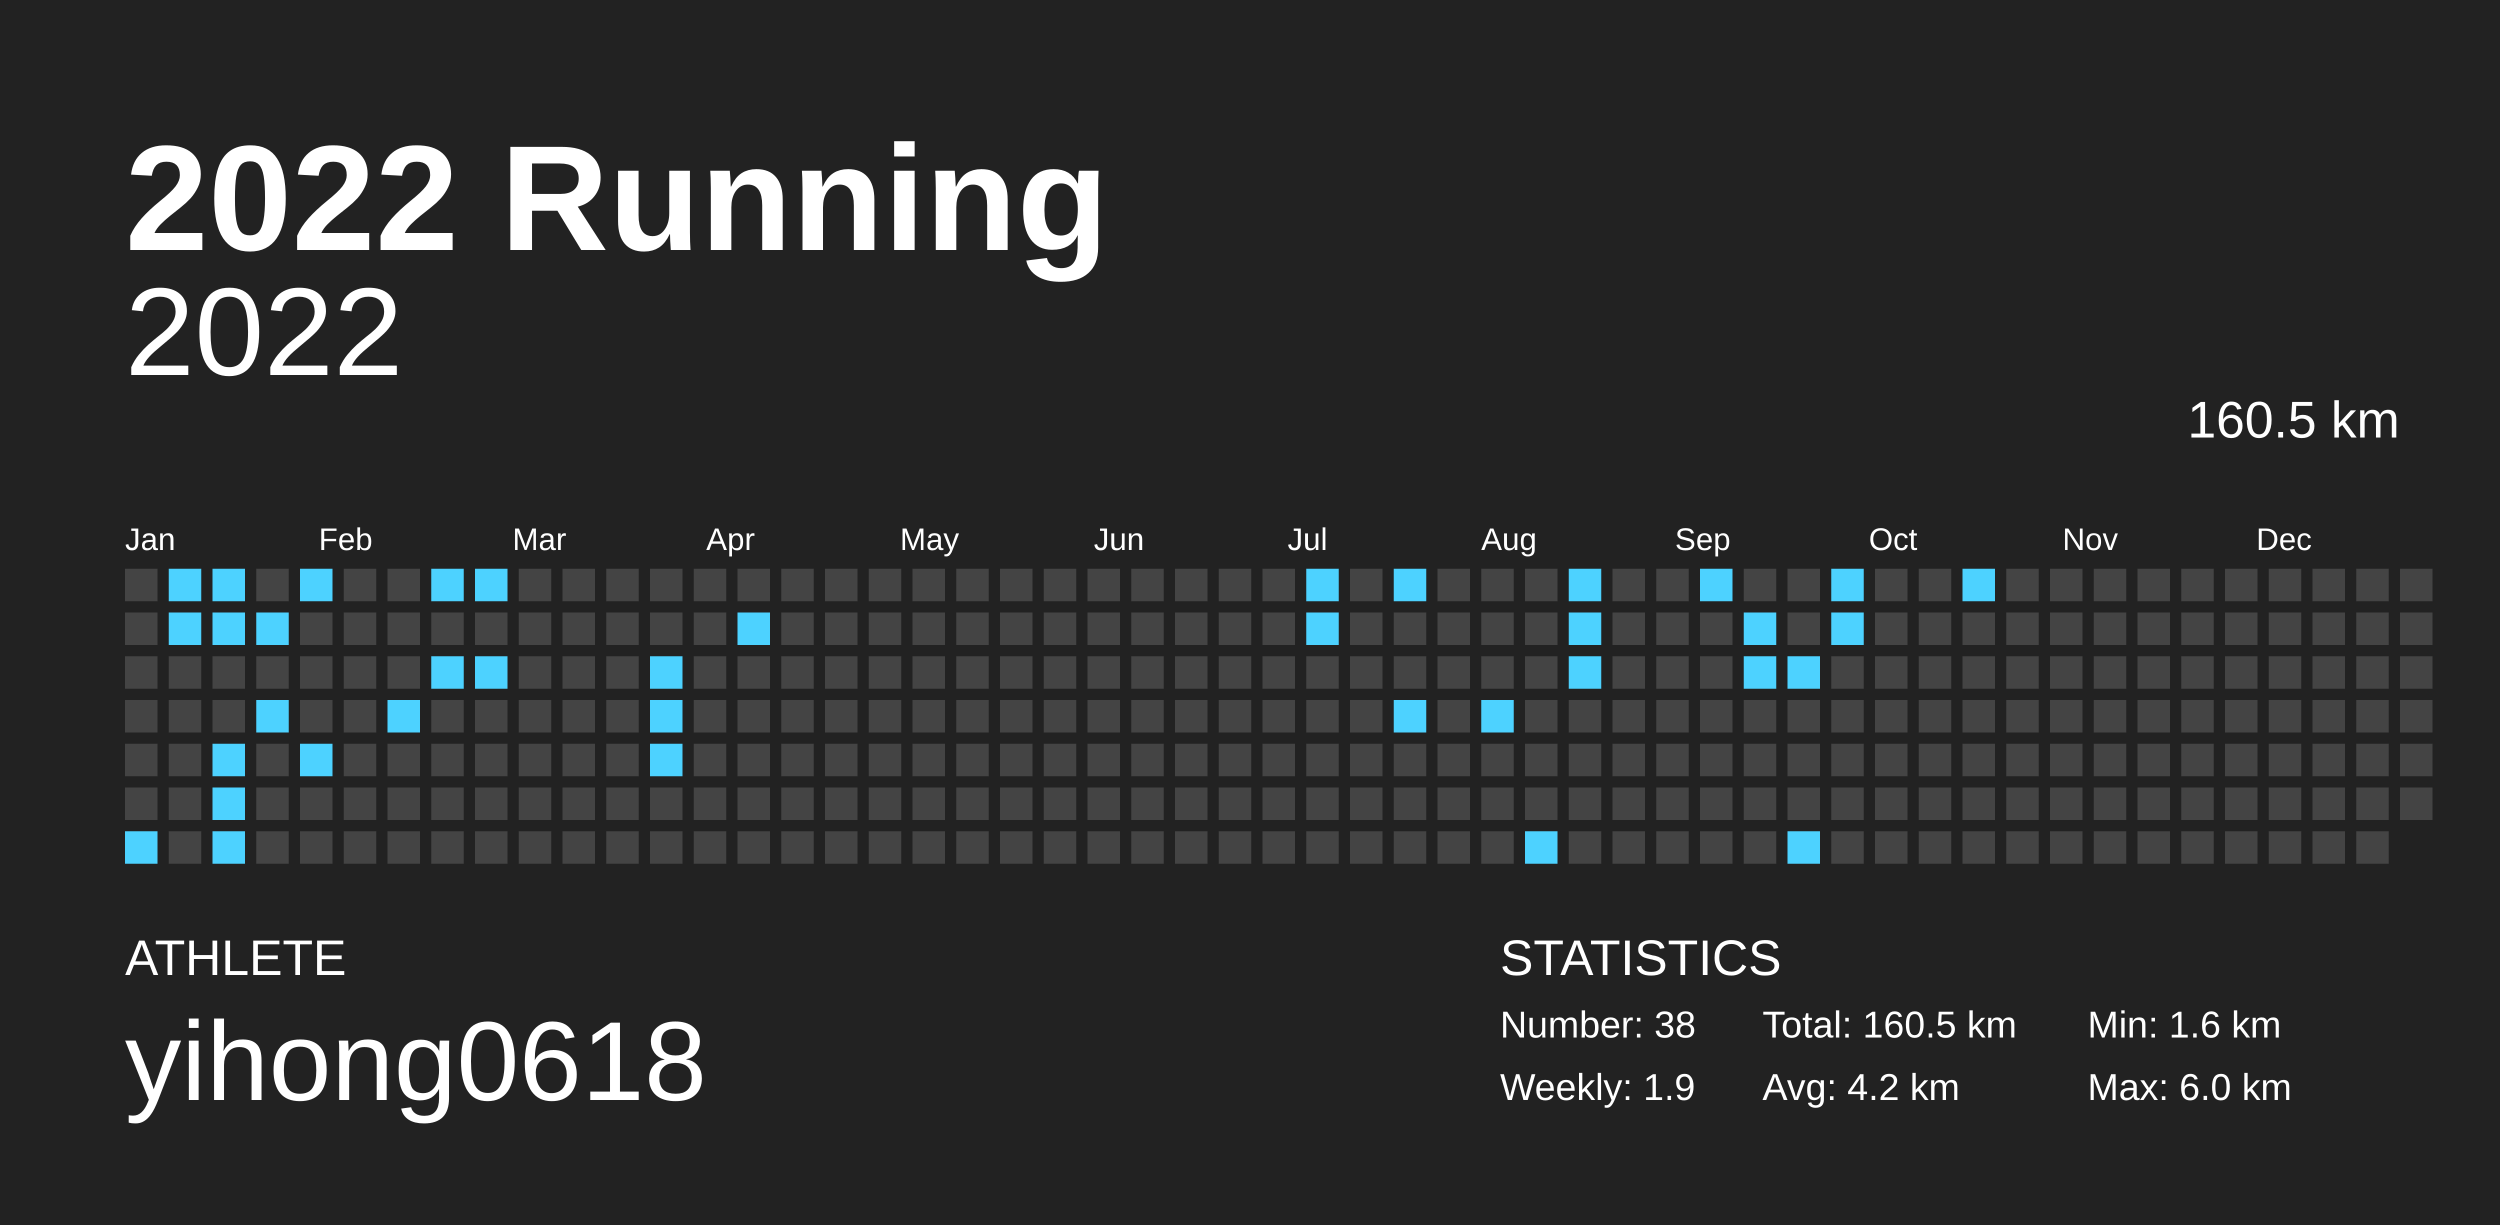
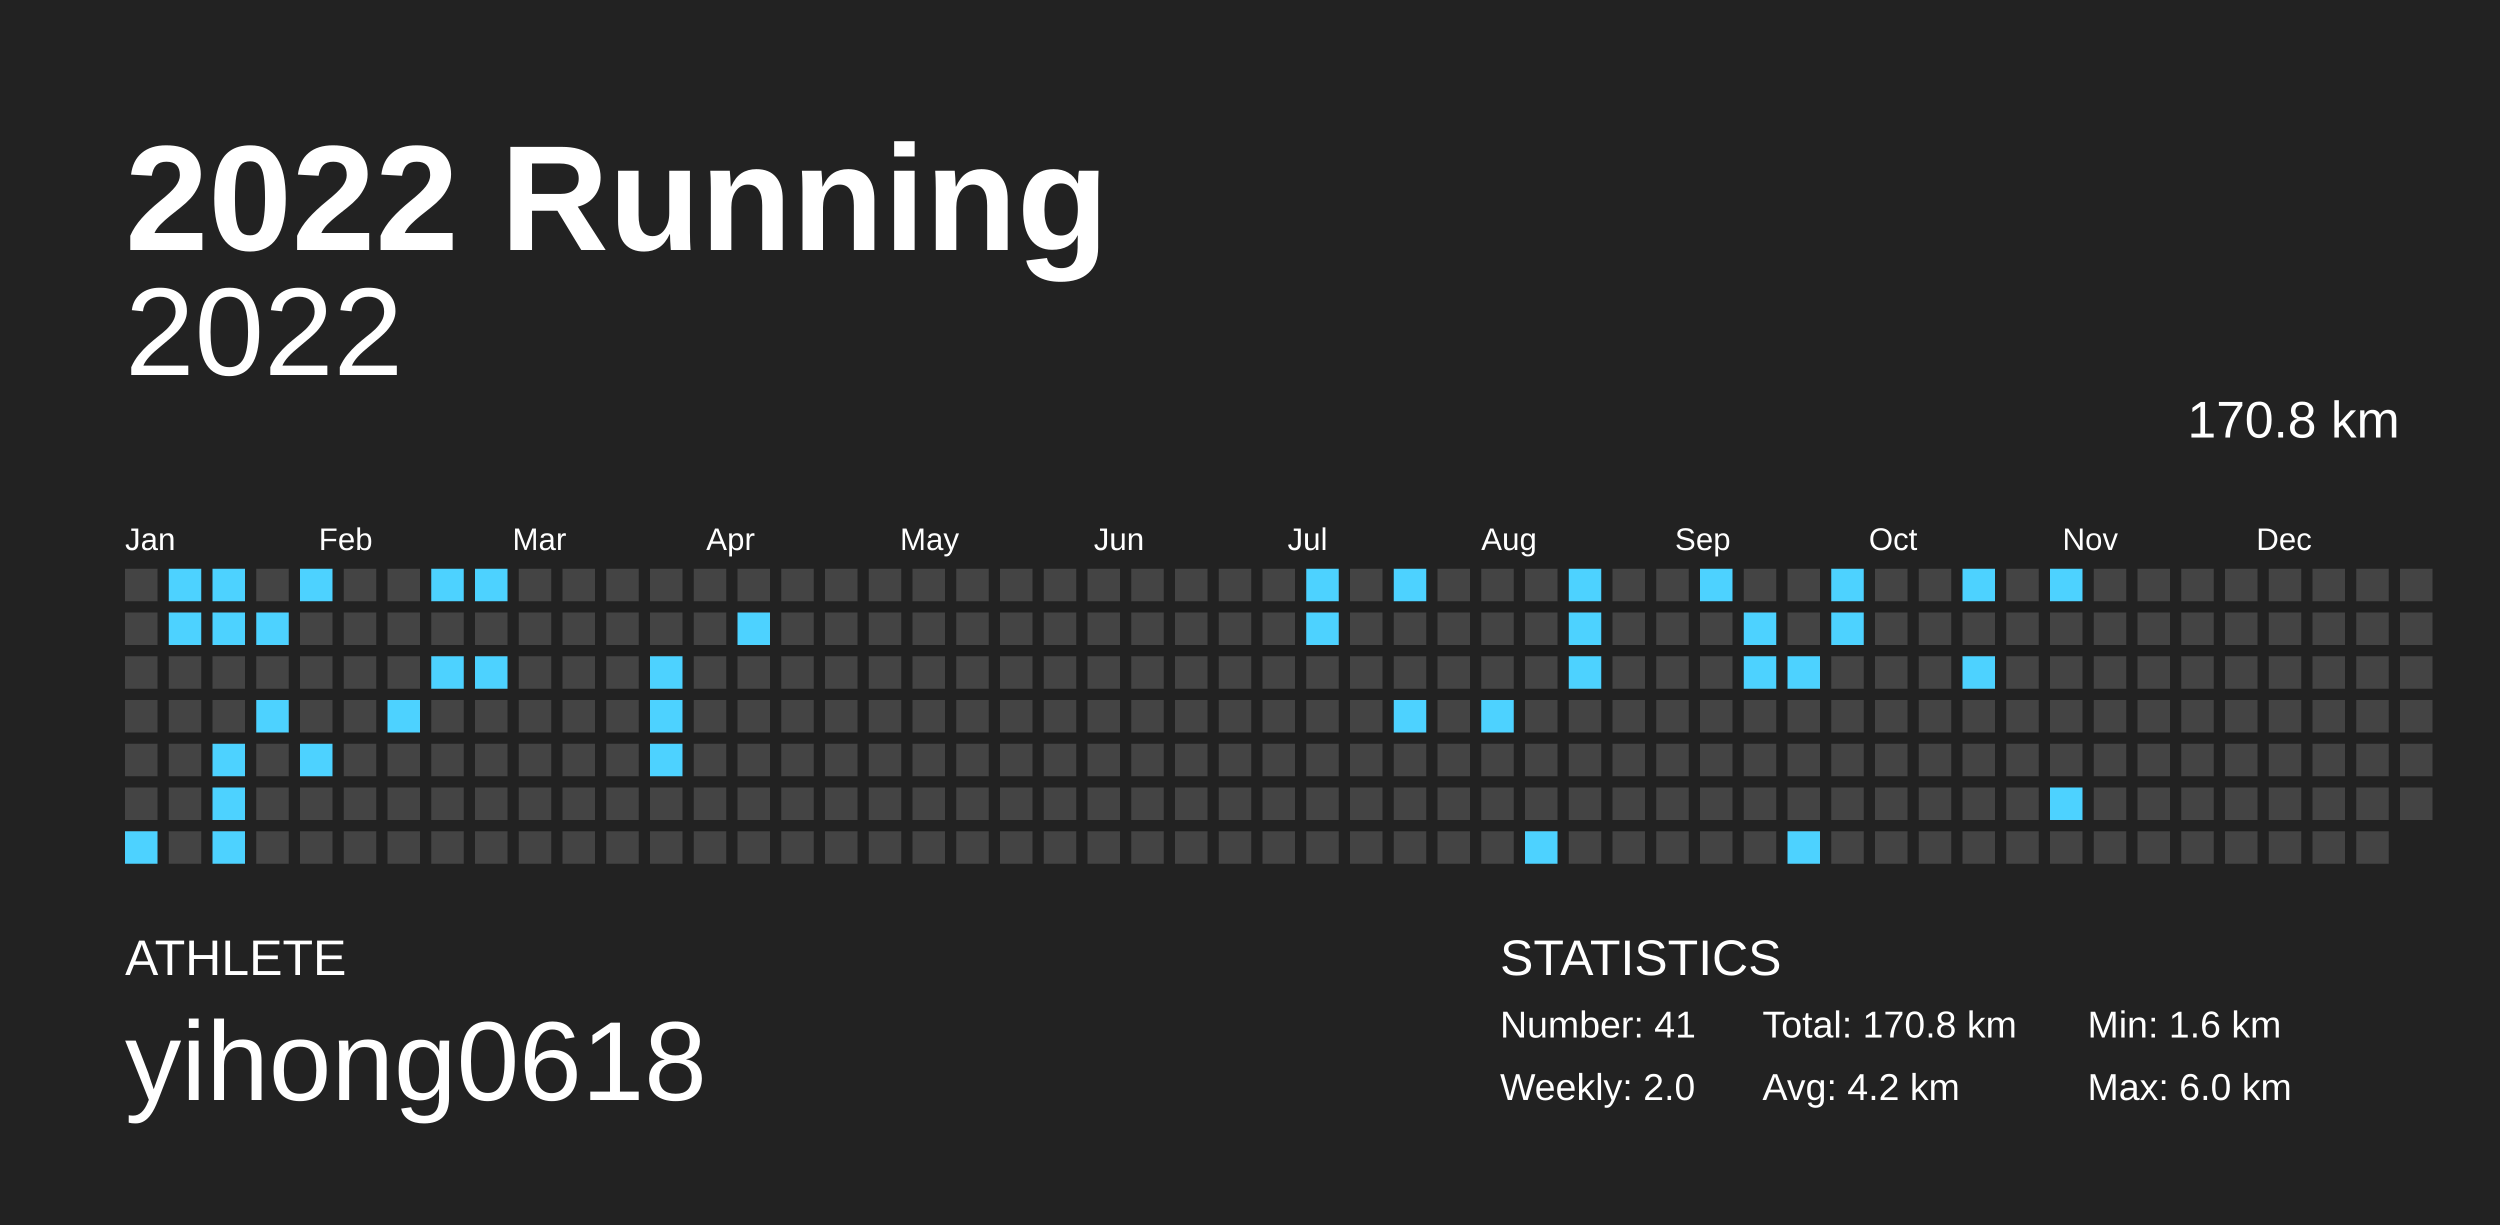
<svg xmlns="http://www.w3.org/2000/svg" baseProfile="full" height="98mm" version="1.1" viewBox="0,0,200,98" width="200mm">
  <defs />
  <rect fill="#222222" height="98" width="200" x="0" y="0" />
  <text fill="#FFFFFF" style="font-size:12px; font-family:Arial; font-weight:bold;" x="10" y="20">2022 Running</text>
  <text fill="#FFFFFF" style="font-size:4px; font-family:Arial" x="10" y="78">ATHLETE</text>
  <text fill="#FFFFFF" style="font-size:9px; font-family:Arial" x="10" y="88">yihong0618</text>
  <text fill="#FFFFFF" style="font-size:4px; font-family:Arial" x="120" y="78">STATISTICS</text>
-   <text fill="#FFFFFF" style="font-size:3px; font-family:Arial" x="120" y="83">Number: 38</text>
-   <text fill="#FFFFFF" style="font-size:3px; font-family:Arial" x="120" y="88">Weekly: 1.9</text>
-   <text fill="#FFFFFF" style="font-size:3px; font-family:Arial" x="141" y="83">Total: 160.5 km</text>
+   <text fill="#FFFFFF" style="font-size:3px; font-family:Arial" x="120" y="83">Number: 41</text>
+   <text fill="#FFFFFF" style="font-size:3px; font-family:Arial" x="120" y="88">Weekly: 2.0</text>
+   <text fill="#FFFFFF" style="font-size:3px; font-family:Arial" x="141" y="83">Total: 170.8 km</text>
  <text fill="#FFFFFF" style="font-size:3px; font-family:Arial" x="141" y="88">Avg: 4.2 km</text>
  <text fill="#FFFFFF" style="font-size:3px; font-family:Arial" x="167" y="83">Min: 1.6 km</text>
  <text fill="#FFFFFF" style="font-size:3px; font-family:Arial" x="167" y="88">Max: 6.0 km</text>
  <text alignment-baseline="hanging" fill="#FFFFFF" style="font-size:10.0px; font-family:Arial;" x="10" y="30">2022</text>
-   <text alignment-baseline="hanging" fill="#FFFFFF" style="font-size:4.125px; font-family:Arial;" x="175" y="35">160.5 km</text>
+   <text alignment-baseline="hanging" fill="#FFFFFF" style="font-size:4.125px; font-family:Arial;" x="175" y="35">170.8 km</text>
  <text fill="#FFFFFF" style="font-size:2.5px; font-family:Arial" x="10.0" y="44">Jan</text>
  <text fill="#FFFFFF" style="font-size:2.5px; font-family:Arial" x="25.5" y="44">Feb</text>
  <text fill="#FFFFFF" style="font-size:2.5px; font-family:Arial" x="41.0" y="44">Mar</text>
  <text fill="#FFFFFF" style="font-size:2.5px; font-family:Arial" x="56.5" y="44">Apr</text>
  <text fill="#FFFFFF" style="font-size:2.5px; font-family:Arial" x="72.0" y="44">May</text>
  <text fill="#FFFFFF" style="font-size:2.5px; font-family:Arial" x="87.5" y="44">Jun</text>
  <text fill="#FFFFFF" style="font-size:2.5px; font-family:Arial" x="103.0" y="44">Jul</text>
  <text fill="#FFFFFF" style="font-size:2.5px; font-family:Arial" x="118.5" y="44">Aug</text>
  <text fill="#FFFFFF" style="font-size:2.5px; font-family:Arial" x="134.0" y="44">Sep</text>
  <text fill="#FFFFFF" style="font-size:2.5px; font-family:Arial" x="149.5" y="44">Oct</text>
  <text fill="#FFFFFF" style="font-size:2.5px; font-family:Arial" x="165.0" y="44">Nov</text>
  <text fill="#FFFFFF" style="font-size:2.5px; font-family:Arial" x="180.5" y="44">Dec</text>
  <rect fill="#444444" height="2.6" width="2.6" x="10.0" y="45.5" />
  <rect fill="#444444" height="2.6" width="2.6" x="10.0" y="49.0" />
  <rect fill="#444444" height="2.6" width="2.6" x="10.0" y="52.5" />
  <rect fill="#444444" height="2.6" width="2.6" x="10.0" y="56.0" />
  <rect fill="#444444" height="2.6" width="2.6" x="10.0" y="59.5" />
  <rect fill="#444444" height="2.6" width="2.6" x="10.0" y="63.0" />
  <rect fill="#4dd2ff" height="2.6" width="2.6" x="10.0" y="66.5" />
  <rect fill="#4dd2ff" height="2.6" width="2.6" x="13.5" y="45.5" />
  <rect fill="#4dd2ff" height="2.6" width="2.6" x="13.5" y="49.0" />
  <rect fill="#444444" height="2.6" width="2.6" x="13.5" y="52.5" />
  <rect fill="#444444" height="2.6" width="2.6" x="13.5" y="56.0" />
  <rect fill="#444444" height="2.6" width="2.6" x="13.5" y="59.5" />
  <rect fill="#444444" height="2.6" width="2.6" x="13.5" y="63.0" />
  <rect fill="#444444" height="2.6" width="2.6" x="13.5" y="66.5" />
  <rect fill="#4dd2ff" height="2.6" width="2.6" x="17.0" y="45.5" />
  <rect fill="#4dd2ff" height="2.6" width="2.6" x="17.0" y="49.0" />
  <rect fill="#444444" height="2.6" width="2.6" x="17.0" y="52.5" />
  <rect fill="#444444" height="2.6" width="2.6" x="17.0" y="56.0" />
  <rect fill="#4dd2ff" height="2.6" width="2.6" x="17.0" y="59.5" />
  <rect fill="#4dd2ff" height="2.6" width="2.6" x="17.0" y="63.0" />
  <rect fill="#4dd2ff" height="2.6" width="2.6" x="17.0" y="66.5" />
  <rect fill="#444444" height="2.6" width="2.6" x="20.5" y="45.5" />
  <rect fill="#4dd2ff" height="2.6" width="2.6" x="20.5" y="49.0" />
  <rect fill="#444444" height="2.6" width="2.6" x="20.5" y="52.5" />
  <rect fill="#4dd2ff" height="2.6" width="2.6" x="20.5" y="56.0" />
  <rect fill="#444444" height="2.6" width="2.6" x="20.5" y="59.5" />
  <rect fill="#444444" height="2.6" width="2.6" x="20.5" y="63.0" />
  <rect fill="#444444" height="2.6" width="2.6" x="20.5" y="66.5" />
  <rect fill="#4dd2ff" height="2.6" width="2.6" x="24.0" y="45.5" />
  <rect fill="#444444" height="2.6" width="2.6" x="24.0" y="49.0" />
  <rect fill="#444444" height="2.6" width="2.6" x="24.0" y="52.5" />
  <rect fill="#444444" height="2.6" width="2.6" x="24.0" y="56.0" />
  <rect fill="#4dd2ff" height="2.6" width="2.6" x="24.0" y="59.5" />
  <rect fill="#444444" height="2.6" width="2.6" x="24.0" y="63.0" />
  <rect fill="#444444" height="2.6" width="2.6" x="24.0" y="66.5" />
  <rect fill="#444444" height="2.6" width="2.6" x="27.5" y="45.5" />
  <rect fill="#444444" height="2.6" width="2.6" x="27.5" y="49.0" />
  <rect fill="#444444" height="2.6" width="2.6" x="27.5" y="52.5" />
  <rect fill="#444444" height="2.6" width="2.6" x="27.5" y="56.0" />
  <rect fill="#444444" height="2.6" width="2.6" x="27.5" y="59.5" />
  <rect fill="#444444" height="2.6" width="2.6" x="27.5" y="63.0" />
  <rect fill="#444444" height="2.6" width="2.6" x="27.5" y="66.5" />
  <rect fill="#444444" height="2.6" width="2.6" x="31.0" y="45.5" />
  <rect fill="#444444" height="2.6" width="2.6" x="31.0" y="49.0" />
  <rect fill="#444444" height="2.6" width="2.6" x="31.0" y="52.5" />
  <rect fill="#4dd2ff" height="2.6" width="2.6" x="31.0" y="56.0" />
  <rect fill="#444444" height="2.6" width="2.6" x="31.0" y="59.5" />
  <rect fill="#444444" height="2.6" width="2.6" x="31.0" y="63.0" />
  <rect fill="#444444" height="2.6" width="2.6" x="31.0" y="66.5" />
  <rect fill="#4dd2ff" height="2.6" width="2.6" x="34.5" y="45.5" />
  <rect fill="#444444" height="2.6" width="2.6" x="34.5" y="49.0" />
  <rect fill="#4dd2ff" height="2.6" width="2.6" x="34.5" y="52.5" />
  <rect fill="#444444" height="2.6" width="2.6" x="34.5" y="56.0" />
  <rect fill="#444444" height="2.6" width="2.6" x="34.5" y="59.5" />
  <rect fill="#444444" height="2.6" width="2.6" x="34.5" y="63.0" />
  <rect fill="#444444" height="2.6" width="2.6" x="34.5" y="66.5" />
  <rect fill="#4dd2ff" height="2.6" width="2.6" x="38.0" y="45.5" />
  <rect fill="#444444" height="2.6" width="2.6" x="38.0" y="49.0" />
  <rect fill="#4dd2ff" height="2.6" width="2.6" x="38.0" y="52.5" />
  <rect fill="#444444" height="2.6" width="2.6" x="38.0" y="56.0" />
  <rect fill="#444444" height="2.6" width="2.6" x="38.0" y="59.5" />
  <rect fill="#444444" height="2.6" width="2.6" x="38.0" y="63.0" />
  <rect fill="#444444" height="2.6" width="2.6" x="38.0" y="66.5" />
  <rect fill="#444444" height="2.6" width="2.6" x="41.5" y="45.5" />
  <rect fill="#444444" height="2.6" width="2.6" x="41.5" y="49.0" />
  <rect fill="#444444" height="2.6" width="2.6" x="41.5" y="52.5" />
  <rect fill="#444444" height="2.6" width="2.6" x="41.5" y="56.0" />
  <rect fill="#444444" height="2.6" width="2.6" x="41.5" y="59.5" />
  <rect fill="#444444" height="2.6" width="2.6" x="41.5" y="63.0" />
  <rect fill="#444444" height="2.6" width="2.6" x="41.5" y="66.5" />
  <rect fill="#444444" height="2.6" width="2.6" x="45.0" y="45.5" />
  <rect fill="#444444" height="2.6" width="2.6" x="45.0" y="49.0" />
  <rect fill="#444444" height="2.6" width="2.6" x="45.0" y="52.5" />
  <rect fill="#444444" height="2.6" width="2.6" x="45.0" y="56.0" />
  <rect fill="#444444" height="2.6" width="2.6" x="45.0" y="59.5" />
  <rect fill="#444444" height="2.6" width="2.6" x="45.0" y="63.0" />
  <rect fill="#444444" height="2.6" width="2.6" x="45.0" y="66.5" />
  <rect fill="#444444" height="2.6" width="2.6" x="48.5" y="45.5" />
  <rect fill="#444444" height="2.6" width="2.6" x="48.5" y="49.0" />
  <rect fill="#444444" height="2.6" width="2.6" x="48.5" y="52.5" />
  <rect fill="#444444" height="2.6" width="2.6" x="48.5" y="56.0" />
  <rect fill="#444444" height="2.6" width="2.6" x="48.5" y="59.5" />
  <rect fill="#444444" height="2.6" width="2.6" x="48.5" y="63.0" />
  <rect fill="#444444" height="2.6" width="2.6" x="48.5" y="66.5" />
  <rect fill="#444444" height="2.6" width="2.6" x="52.0" y="45.5" />
  <rect fill="#444444" height="2.6" width="2.6" x="52.0" y="49.0" />
  <rect fill="#4dd2ff" height="2.6" width="2.6" x="52.0" y="52.5" />
  <rect fill="#4dd2ff" height="2.6" width="2.6" x="52.0" y="56.0" />
  <rect fill="#4dd2ff" height="2.6" width="2.6" x="52.0" y="59.5" />
  <rect fill="#444444" height="2.6" width="2.6" x="52.0" y="63.0" />
  <rect fill="#444444" height="2.6" width="2.6" x="52.0" y="66.5" />
  <rect fill="#444444" height="2.6" width="2.6" x="55.5" y="45.5" />
  <rect fill="#444444" height="2.6" width="2.6" x="55.5" y="49.0" />
  <rect fill="#444444" height="2.6" width="2.6" x="55.5" y="52.5" />
  <rect fill="#444444" height="2.6" width="2.6" x="55.5" y="56.0" />
  <rect fill="#444444" height="2.6" width="2.6" x="55.5" y="59.5" />
  <rect fill="#444444" height="2.6" width="2.6" x="55.5" y="63.0" />
  <rect fill="#444444" height="2.6" width="2.6" x="55.5" y="66.5" />
  <rect fill="#444444" height="2.6" width="2.6" x="59.0" y="45.5" />
  <rect fill="#4dd2ff" height="2.6" width="2.6" x="59.0" y="49.0" />
  <rect fill="#444444" height="2.6" width="2.6" x="59.0" y="52.5" />
  <rect fill="#444444" height="2.6" width="2.6" x="59.0" y="56.0" />
  <rect fill="#444444" height="2.6" width="2.6" x="59.0" y="59.5" />
  <rect fill="#444444" height="2.6" width="2.6" x="59.0" y="63.0" />
  <rect fill="#444444" height="2.6" width="2.6" x="59.0" y="66.5" />
  <rect fill="#444444" height="2.6" width="2.6" x="62.5" y="45.5" />
  <rect fill="#444444" height="2.6" width="2.6" x="62.5" y="49.0" />
  <rect fill="#444444" height="2.6" width="2.6" x="62.5" y="52.5" />
  <rect fill="#444444" height="2.6" width="2.6" x="62.5" y="56.0" />
  <rect fill="#444444" height="2.6" width="2.6" x="62.5" y="59.5" />
  <rect fill="#444444" height="2.6" width="2.6" x="62.5" y="63.0" />
  <rect fill="#444444" height="2.6" width="2.6" x="62.5" y="66.5" />
  <rect fill="#444444" height="2.6" width="2.6" x="66.0" y="45.5" />
  <rect fill="#444444" height="2.6" width="2.6" x="66.0" y="49.0" />
  <rect fill="#444444" height="2.6" width="2.6" x="66.0" y="52.5" />
  <rect fill="#444444" height="2.6" width="2.6" x="66.0" y="56.0" />
  <rect fill="#444444" height="2.6" width="2.6" x="66.0" y="59.5" />
  <rect fill="#444444" height="2.6" width="2.6" x="66.0" y="63.0" />
  <rect fill="#444444" height="2.6" width="2.6" x="66.0" y="66.5" />
  <rect fill="#444444" height="2.6" width="2.6" x="69.5" y="45.5" />
  <rect fill="#444444" height="2.6" width="2.6" x="69.5" y="49.0" />
  <rect fill="#444444" height="2.6" width="2.6" x="69.5" y="52.5" />
  <rect fill="#444444" height="2.6" width="2.6" x="69.5" y="56.0" />
  <rect fill="#444444" height="2.6" width="2.6" x="69.5" y="59.5" />
  <rect fill="#444444" height="2.6" width="2.6" x="69.5" y="63.0" />
  <rect fill="#444444" height="2.6" width="2.6" x="69.5" y="66.5" />
  <rect fill="#444444" height="2.6" width="2.6" x="73.0" y="45.5" />
  <rect fill="#444444" height="2.6" width="2.6" x="73.0" y="49.0" />
  <rect fill="#444444" height="2.6" width="2.6" x="73.0" y="52.5" />
  <rect fill="#444444" height="2.6" width="2.6" x="73.0" y="56.0" />
  <rect fill="#444444" height="2.6" width="2.6" x="73.0" y="59.5" />
  <rect fill="#444444" height="2.6" width="2.6" x="73.0" y="63.0" />
  <rect fill="#444444" height="2.6" width="2.6" x="73.0" y="66.5" />
  <rect fill="#444444" height="2.6" width="2.6" x="76.5" y="45.5" />
  <rect fill="#444444" height="2.6" width="2.6" x="76.5" y="49.0" />
  <rect fill="#444444" height="2.6" width="2.6" x="76.5" y="52.5" />
  <rect fill="#444444" height="2.6" width="2.6" x="76.5" y="56.0" />
  <rect fill="#444444" height="2.6" width="2.6" x="76.5" y="59.5" />
  <rect fill="#444444" height="2.6" width="2.6" x="76.5" y="63.0" />
  <rect fill="#444444" height="2.6" width="2.6" x="76.5" y="66.5" />
  <rect fill="#444444" height="2.6" width="2.6" x="80.0" y="45.5" />
  <rect fill="#444444" height="2.6" width="2.6" x="80.0" y="49.0" />
  <rect fill="#444444" height="2.6" width="2.6" x="80.0" y="52.5" />
  <rect fill="#444444" height="2.6" width="2.6" x="80.0" y="56.0" />
  <rect fill="#444444" height="2.6" width="2.6" x="80.0" y="59.5" />
  <rect fill="#444444" height="2.6" width="2.6" x="80.0" y="63.0" />
  <rect fill="#444444" height="2.6" width="2.6" x="80.0" y="66.5" />
  <rect fill="#444444" height="2.6" width="2.6" x="83.5" y="45.5" />
  <rect fill="#444444" height="2.6" width="2.6" x="83.5" y="49.0" />
  <rect fill="#444444" height="2.6" width="2.6" x="83.5" y="52.5" />
  <rect fill="#444444" height="2.6" width="2.6" x="83.5" y="56.0" />
  <rect fill="#444444" height="2.6" width="2.6" x="83.5" y="59.5" />
  <rect fill="#444444" height="2.6" width="2.6" x="83.5" y="63.0" />
  <rect fill="#444444" height="2.6" width="2.6" x="83.5" y="66.5" />
  <rect fill="#444444" height="2.6" width="2.6" x="87.0" y="45.5" />
  <rect fill="#444444" height="2.6" width="2.6" x="87.0" y="49.0" />
  <rect fill="#444444" height="2.6" width="2.6" x="87.0" y="52.5" />
  <rect fill="#444444" height="2.6" width="2.6" x="87.0" y="56.0" />
  <rect fill="#444444" height="2.6" width="2.6" x="87.0" y="59.5" />
  <rect fill="#444444" height="2.6" width="2.6" x="87.0" y="63.0" />
  <rect fill="#444444" height="2.6" width="2.6" x="87.0" y="66.5" />
  <rect fill="#444444" height="2.6" width="2.6" x="90.5" y="45.5" />
  <rect fill="#444444" height="2.6" width="2.6" x="90.5" y="49.0" />
  <rect fill="#444444" height="2.6" width="2.6" x="90.5" y="52.5" />
  <rect fill="#444444" height="2.6" width="2.6" x="90.5" y="56.0" />
  <rect fill="#444444" height="2.6" width="2.6" x="90.5" y="59.5" />
  <rect fill="#444444" height="2.6" width="2.6" x="90.5" y="63.0" />
  <rect fill="#444444" height="2.6" width="2.6" x="90.5" y="66.5" />
  <rect fill="#444444" height="2.6" width="2.6" x="94.0" y="45.5" />
  <rect fill="#444444" height="2.6" width="2.6" x="94.0" y="49.0" />
  <rect fill="#444444" height="2.6" width="2.6" x="94.0" y="52.5" />
  <rect fill="#444444" height="2.6" width="2.6" x="94.0" y="56.0" />
  <rect fill="#444444" height="2.6" width="2.6" x="94.0" y="59.5" />
  <rect fill="#444444" height="2.6" width="2.6" x="94.0" y="63.0" />
  <rect fill="#444444" height="2.6" width="2.6" x="94.0" y="66.5" />
  <rect fill="#444444" height="2.6" width="2.6" x="97.5" y="45.5" />
  <rect fill="#444444" height="2.6" width="2.6" x="97.5" y="49.0" />
  <rect fill="#444444" height="2.6" width="2.6" x="97.5" y="52.5" />
  <rect fill="#444444" height="2.6" width="2.6" x="97.5" y="56.0" />
  <rect fill="#444444" height="2.6" width="2.6" x="97.5" y="59.5" />
  <rect fill="#444444" height="2.6" width="2.6" x="97.5" y="63.0" />
  <rect fill="#444444" height="2.6" width="2.6" x="97.5" y="66.5" />
  <rect fill="#444444" height="2.6" width="2.6" x="101.0" y="45.5" />
  <rect fill="#444444" height="2.6" width="2.6" x="101.0" y="49.0" />
  <rect fill="#444444" height="2.6" width="2.6" x="101.0" y="52.5" />
  <rect fill="#444444" height="2.6" width="2.6" x="101.0" y="56.0" />
  <rect fill="#444444" height="2.6" width="2.6" x="101.0" y="59.5" />
  <rect fill="#444444" height="2.6" width="2.6" x="101.0" y="63.0" />
  <rect fill="#444444" height="2.6" width="2.6" x="101.0" y="66.5" />
  <rect fill="#4dd2ff" height="2.6" width="2.6" x="104.5" y="45.5" />
  <rect fill="#4dd2ff" height="2.6" width="2.6" x="104.5" y="49.0" />
  <rect fill="#444444" height="2.6" width="2.6" x="104.5" y="52.5" />
  <rect fill="#444444" height="2.6" width="2.6" x="104.5" y="56.0" />
  <rect fill="#444444" height="2.6" width="2.6" x="104.5" y="59.5" />
  <rect fill="#444444" height="2.6" width="2.6" x="104.5" y="63.0" />
  <rect fill="#444444" height="2.6" width="2.6" x="104.5" y="66.5" />
  <rect fill="#444444" height="2.6" width="2.6" x="108.0" y="45.5" />
  <rect fill="#444444" height="2.6" width="2.6" x="108.0" y="49.0" />
  <rect fill="#444444" height="2.6" width="2.6" x="108.0" y="52.5" />
  <rect fill="#444444" height="2.6" width="2.6" x="108.0" y="56.0" />
  <rect fill="#444444" height="2.6" width="2.6" x="108.0" y="59.5" />
  <rect fill="#444444" height="2.6" width="2.6" x="108.0" y="63.0" />
  <rect fill="#444444" height="2.6" width="2.6" x="108.0" y="66.5" />
  <rect fill="#4dd2ff" height="2.6" width="2.6" x="111.5" y="45.5" />
  <rect fill="#444444" height="2.6" width="2.6" x="111.5" y="49.0" />
  <rect fill="#444444" height="2.6" width="2.6" x="111.5" y="52.5" />
  <rect fill="#4dd2ff" height="2.6" width="2.6" x="111.5" y="56.0" />
  <rect fill="#444444" height="2.6" width="2.6" x="111.5" y="59.5" />
  <rect fill="#444444" height="2.6" width="2.6" x="111.5" y="63.0" />
  <rect fill="#444444" height="2.6" width="2.6" x="111.5" y="66.5" />
  <rect fill="#444444" height="2.6" width="2.6" x="115.0" y="45.5" />
  <rect fill="#444444" height="2.6" width="2.6" x="115.0" y="49.0" />
  <rect fill="#444444" height="2.6" width="2.6" x="115.0" y="52.5" />
  <rect fill="#444444" height="2.6" width="2.6" x="115.0" y="56.0" />
  <rect fill="#444444" height="2.6" width="2.6" x="115.0" y="59.5" />
  <rect fill="#444444" height="2.6" width="2.6" x="115.0" y="63.0" />
  <rect fill="#444444" height="2.6" width="2.6" x="115.0" y="66.5" />
  <rect fill="#444444" height="2.6" width="2.6" x="118.5" y="45.5" />
  <rect fill="#444444" height="2.6" width="2.6" x="118.5" y="49.0" />
  <rect fill="#444444" height="2.6" width="2.6" x="118.5" y="52.5" />
  <rect fill="#4dd2ff" height="2.6" width="2.6" x="118.5" y="56.0" />
  <rect fill="#444444" height="2.6" width="2.6" x="118.5" y="59.5" />
  <rect fill="#444444" height="2.6" width="2.6" x="118.5" y="63.0" />
  <rect fill="#444444" height="2.6" width="2.6" x="118.5" y="66.5" />
  <rect fill="#444444" height="2.6" width="2.6" x="122.0" y="45.5" />
  <rect fill="#444444" height="2.6" width="2.6" x="122.0" y="49.0" />
  <rect fill="#444444" height="2.6" width="2.6" x="122.0" y="52.5" />
  <rect fill="#444444" height="2.6" width="2.6" x="122.0" y="56.0" />
  <rect fill="#444444" height="2.6" width="2.6" x="122.0" y="59.5" />
  <rect fill="#444444" height="2.6" width="2.6" x="122.0" y="63.0" />
  <rect fill="#4dd2ff" height="2.6" width="2.6" x="122.0" y="66.5" />
  <rect fill="#4dd2ff" height="2.6" width="2.6" x="125.5" y="45.5" />
  <rect fill="#4dd2ff" height="2.6" width="2.6" x="125.5" y="49.0" />
  <rect fill="#4dd2ff" height="2.6" width="2.6" x="125.5" y="52.5" />
  <rect fill="#444444" height="2.6" width="2.6" x="125.5" y="56.0" />
  <rect fill="#444444" height="2.6" width="2.6" x="125.5" y="59.5" />
  <rect fill="#444444" height="2.6" width="2.6" x="125.5" y="63.0" />
  <rect fill="#444444" height="2.6" width="2.6" x="125.5" y="66.5" />
  <rect fill="#444444" height="2.6" width="2.6" x="129.0" y="45.5" />
  <rect fill="#444444" height="2.6" width="2.6" x="129.0" y="49.0" />
  <rect fill="#444444" height="2.6" width="2.6" x="129.0" y="52.5" />
  <rect fill="#444444" height="2.6" width="2.6" x="129.0" y="56.0" />
  <rect fill="#444444" height="2.6" width="2.6" x="129.0" y="59.5" />
  <rect fill="#444444" height="2.6" width="2.6" x="129.0" y="63.0" />
  <rect fill="#444444" height="2.6" width="2.6" x="129.0" y="66.5" />
  <rect fill="#444444" height="2.6" width="2.6" x="132.5" y="45.5" />
  <rect fill="#444444" height="2.6" width="2.6" x="132.5" y="49.0" />
  <rect fill="#444444" height="2.6" width="2.6" x="132.5" y="52.5" />
  <rect fill="#444444" height="2.6" width="2.6" x="132.5" y="56.0" />
  <rect fill="#444444" height="2.6" width="2.6" x="132.5" y="59.5" />
  <rect fill="#444444" height="2.6" width="2.6" x="132.5" y="63.0" />
  <rect fill="#444444" height="2.6" width="2.6" x="132.5" y="66.5" />
  <rect fill="#4dd2ff" height="2.6" width="2.6" x="136.0" y="45.5" />
  <rect fill="#444444" height="2.6" width="2.6" x="136.0" y="49.0" />
  <rect fill="#444444" height="2.6" width="2.6" x="136.0" y="52.5" />
  <rect fill="#444444" height="2.6" width="2.6" x="136.0" y="56.0" />
  <rect fill="#444444" height="2.6" width="2.6" x="136.0" y="59.5" />
  <rect fill="#444444" height="2.6" width="2.6" x="136.0" y="63.0" />
  <rect fill="#444444" height="2.6" width="2.6" x="136.0" y="66.5" />
  <rect fill="#444444" height="2.6" width="2.6" x="139.5" y="45.5" />
  <rect fill="#4dd2ff" height="2.6" width="2.6" x="139.5" y="49.0" />
  <rect fill="#4dd2ff" height="2.6" width="2.6" x="139.5" y="52.5" />
  <rect fill="#444444" height="2.6" width="2.6" x="139.5" y="56.0" />
  <rect fill="#444444" height="2.6" width="2.6" x="139.5" y="59.5" />
  <rect fill="#444444" height="2.6" width="2.6" x="139.5" y="63.0" />
  <rect fill="#444444" height="2.6" width="2.6" x="139.5" y="66.5" />
  <rect fill="#444444" height="2.6" width="2.6" x="143.0" y="45.5" />
  <rect fill="#444444" height="2.6" width="2.6" x="143.0" y="49.0" />
  <rect fill="#4dd2ff" height="2.6" width="2.6" x="143.0" y="52.5" />
  <rect fill="#444444" height="2.6" width="2.6" x="143.0" y="56.0" />
  <rect fill="#444444" height="2.6" width="2.6" x="143.0" y="59.5" />
  <rect fill="#444444" height="2.6" width="2.6" x="143.0" y="63.0" />
  <rect fill="#4dd2ff" height="2.6" width="2.6" x="143.0" y="66.5" />
  <rect fill="#4dd2ff" height="2.6" width="2.6" x="146.5" y="45.5" />
  <rect fill="#4dd2ff" height="2.6" width="2.6" x="146.5" y="49.0" />
  <rect fill="#444444" height="2.6" width="2.6" x="146.5" y="52.5" />
  <rect fill="#444444" height="2.6" width="2.6" x="146.5" y="56.0" />
  <rect fill="#444444" height="2.6" width="2.6" x="146.5" y="59.5" />
  <rect fill="#444444" height="2.6" width="2.6" x="146.5" y="63.0" />
  <rect fill="#444444" height="2.6" width="2.6" x="146.5" y="66.5" />
  <rect fill="#444444" height="2.6" width="2.6" x="150.0" y="45.5" />
  <rect fill="#444444" height="2.6" width="2.6" x="150.0" y="49.0" />
  <rect fill="#444444" height="2.6" width="2.6" x="150.0" y="52.5" />
  <rect fill="#444444" height="2.6" width="2.6" x="150.0" y="56.0" />
  <rect fill="#444444" height="2.6" width="2.6" x="150.0" y="59.5" />
  <rect fill="#444444" height="2.6" width="2.6" x="150.0" y="63.0" />
  <rect fill="#444444" height="2.6" width="2.6" x="150.0" y="66.5" />
  <rect fill="#444444" height="2.6" width="2.6" x="153.5" y="45.5" />
  <rect fill="#444444" height="2.6" width="2.6" x="153.5" y="49.0" />
  <rect fill="#444444" height="2.6" width="2.6" x="153.5" y="52.5" />
  <rect fill="#444444" height="2.6" width="2.6" x="153.5" y="56.0" />
  <rect fill="#444444" height="2.6" width="2.6" x="153.5" y="59.5" />
  <rect fill="#444444" height="2.6" width="2.6" x="153.5" y="63.0" />
  <rect fill="#444444" height="2.6" width="2.6" x="153.5" y="66.5" />
  <rect fill="#4dd2ff" height="2.6" width="2.6" x="157.0" y="45.5" />
  <rect fill="#444444" height="2.6" width="2.6" x="157.0" y="49.0" />
-   <rect fill="#444444" height="2.6" width="2.6" x="157.0" y="52.5" />
+   <rect fill="#4dd2ff" height="2.6" width="2.6" x="157.0" y="52.5" />
  <rect fill="#444444" height="2.6" width="2.6" x="157.0" y="56.0" />
  <rect fill="#444444" height="2.6" width="2.6" x="157.0" y="59.5" />
  <rect fill="#444444" height="2.6" width="2.6" x="157.0" y="63.0" />
  <rect fill="#444444" height="2.6" width="2.6" x="157.0" y="66.5" />
  <rect fill="#444444" height="2.6" width="2.6" x="160.5" y="45.5" />
  <rect fill="#444444" height="2.6" width="2.6" x="160.5" y="49.0" />
  <rect fill="#444444" height="2.6" width="2.6" x="160.5" y="52.5" />
  <rect fill="#444444" height="2.6" width="2.6" x="160.5" y="56.0" />
  <rect fill="#444444" height="2.6" width="2.6" x="160.5" y="59.5" />
  <rect fill="#444444" height="2.6" width="2.6" x="160.5" y="63.0" />
  <rect fill="#444444" height="2.6" width="2.6" x="160.5" y="66.5" />
-   <rect fill="#444444" height="2.6" width="2.6" x="164.0" y="45.5" />
+   <rect fill="#4dd2ff" height="2.6" width="2.6" x="164.0" y="45.5" />
  <rect fill="#444444" height="2.6" width="2.6" x="164.0" y="49.0" />
  <rect fill="#444444" height="2.6" width="2.6" x="164.0" y="52.5" />
  <rect fill="#444444" height="2.6" width="2.6" x="164.0" y="56.0" />
  <rect fill="#444444" height="2.6" width="2.6" x="164.0" y="59.5" />
-   <rect fill="#444444" height="2.6" width="2.6" x="164.0" y="63.0" />
+   <rect fill="#4dd2ff" height="2.6" width="2.6" x="164.0" y="63.0" />
  <rect fill="#444444" height="2.6" width="2.6" x="164.0" y="66.5" />
  <rect fill="#444444" height="2.6" width="2.6" x="167.5" y="45.5" />
  <rect fill="#444444" height="2.6" width="2.6" x="167.5" y="49.0" />
  <rect fill="#444444" height="2.6" width="2.6" x="167.5" y="52.5" />
  <rect fill="#444444" height="2.6" width="2.6" x="167.5" y="56.0" />
  <rect fill="#444444" height="2.6" width="2.6" x="167.5" y="59.5" />
  <rect fill="#444444" height="2.6" width="2.6" x="167.5" y="63.0" />
  <rect fill="#444444" height="2.6" width="2.6" x="167.5" y="66.5" />
  <rect fill="#444444" height="2.6" width="2.6" x="171.0" y="45.5" />
  <rect fill="#444444" height="2.6" width="2.6" x="171.0" y="49.0" />
  <rect fill="#444444" height="2.6" width="2.6" x="171.0" y="52.5" />
  <rect fill="#444444" height="2.6" width="2.6" x="171.0" y="56.0" />
  <rect fill="#444444" height="2.6" width="2.6" x="171.0" y="59.5" />
  <rect fill="#444444" height="2.6" width="2.6" x="171.0" y="63.0" />
  <rect fill="#444444" height="2.6" width="2.6" x="171.0" y="66.5" />
  <rect fill="#444444" height="2.6" width="2.6" x="174.5" y="45.5" />
  <rect fill="#444444" height="2.6" width="2.6" x="174.5" y="49.0" />
  <rect fill="#444444" height="2.6" width="2.6" x="174.5" y="52.5" />
  <rect fill="#444444" height="2.6" width="2.6" x="174.5" y="56.0" />
  <rect fill="#444444" height="2.6" width="2.6" x="174.5" y="59.5" />
  <rect fill="#444444" height="2.6" width="2.6" x="174.5" y="63.0" />
  <rect fill="#444444" height="2.6" width="2.6" x="174.5" y="66.5" />
  <rect fill="#444444" height="2.6" width="2.6" x="178.0" y="45.5" />
  <rect fill="#444444" height="2.6" width="2.6" x="178.0" y="49.0" />
  <rect fill="#444444" height="2.6" width="2.6" x="178.0" y="52.5" />
  <rect fill="#444444" height="2.6" width="2.6" x="178.0" y="56.0" />
  <rect fill="#444444" height="2.6" width="2.6" x="178.0" y="59.5" />
  <rect fill="#444444" height="2.6" width="2.6" x="178.0" y="63.0" />
  <rect fill="#444444" height="2.6" width="2.6" x="178.0" y="66.5" />
  <rect fill="#444444" height="2.6" width="2.6" x="181.5" y="45.5" />
  <rect fill="#444444" height="2.6" width="2.6" x="181.5" y="49.0" />
  <rect fill="#444444" height="2.6" width="2.6" x="181.5" y="52.5" />
  <rect fill="#444444" height="2.6" width="2.6" x="181.5" y="56.0" />
  <rect fill="#444444" height="2.6" width="2.6" x="181.5" y="59.5" />
  <rect fill="#444444" height="2.6" width="2.6" x="181.5" y="63.0" />
  <rect fill="#444444" height="2.6" width="2.6" x="181.5" y="66.5" />
  <rect fill="#444444" height="2.6" width="2.6" x="185.0" y="45.5" />
  <rect fill="#444444" height="2.6" width="2.6" x="185.0" y="49.0" />
  <rect fill="#444444" height="2.6" width="2.6" x="185.0" y="52.5" />
  <rect fill="#444444" height="2.6" width="2.6" x="185.0" y="56.0" />
  <rect fill="#444444" height="2.6" width="2.6" x="185.0" y="59.5" />
  <rect fill="#444444" height="2.6" width="2.6" x="185.0" y="63.0" />
  <rect fill="#444444" height="2.6" width="2.6" x="185.0" y="66.5" />
  <rect fill="#444444" height="2.6" width="2.6" x="188.5" y="45.5" />
  <rect fill="#444444" height="2.6" width="2.6" x="188.5" y="49.0" />
  <rect fill="#444444" height="2.6" width="2.6" x="188.5" y="52.5" />
  <rect fill="#444444" height="2.6" width="2.6" x="188.5" y="56.0" />
  <rect fill="#444444" height="2.6" width="2.6" x="188.5" y="59.5" />
  <rect fill="#444444" height="2.6" width="2.6" x="188.5" y="63.0" />
  <rect fill="#444444" height="2.6" width="2.6" x="188.5" y="66.5" />
  <rect fill="#444444" height="2.6" width="2.6" x="192.0" y="45.5" />
  <rect fill="#444444" height="2.6" width="2.6" x="192.0" y="49.0" />
  <rect fill="#444444" height="2.6" width="2.6" x="192.0" y="52.5" />
  <rect fill="#444444" height="2.6" width="2.6" x="192.0" y="56.0" />
  <rect fill="#444444" height="2.6" width="2.6" x="192.0" y="59.5" />
  <rect fill="#444444" height="2.6" width="2.6" x="192.0" y="63.0" />
</svg>
